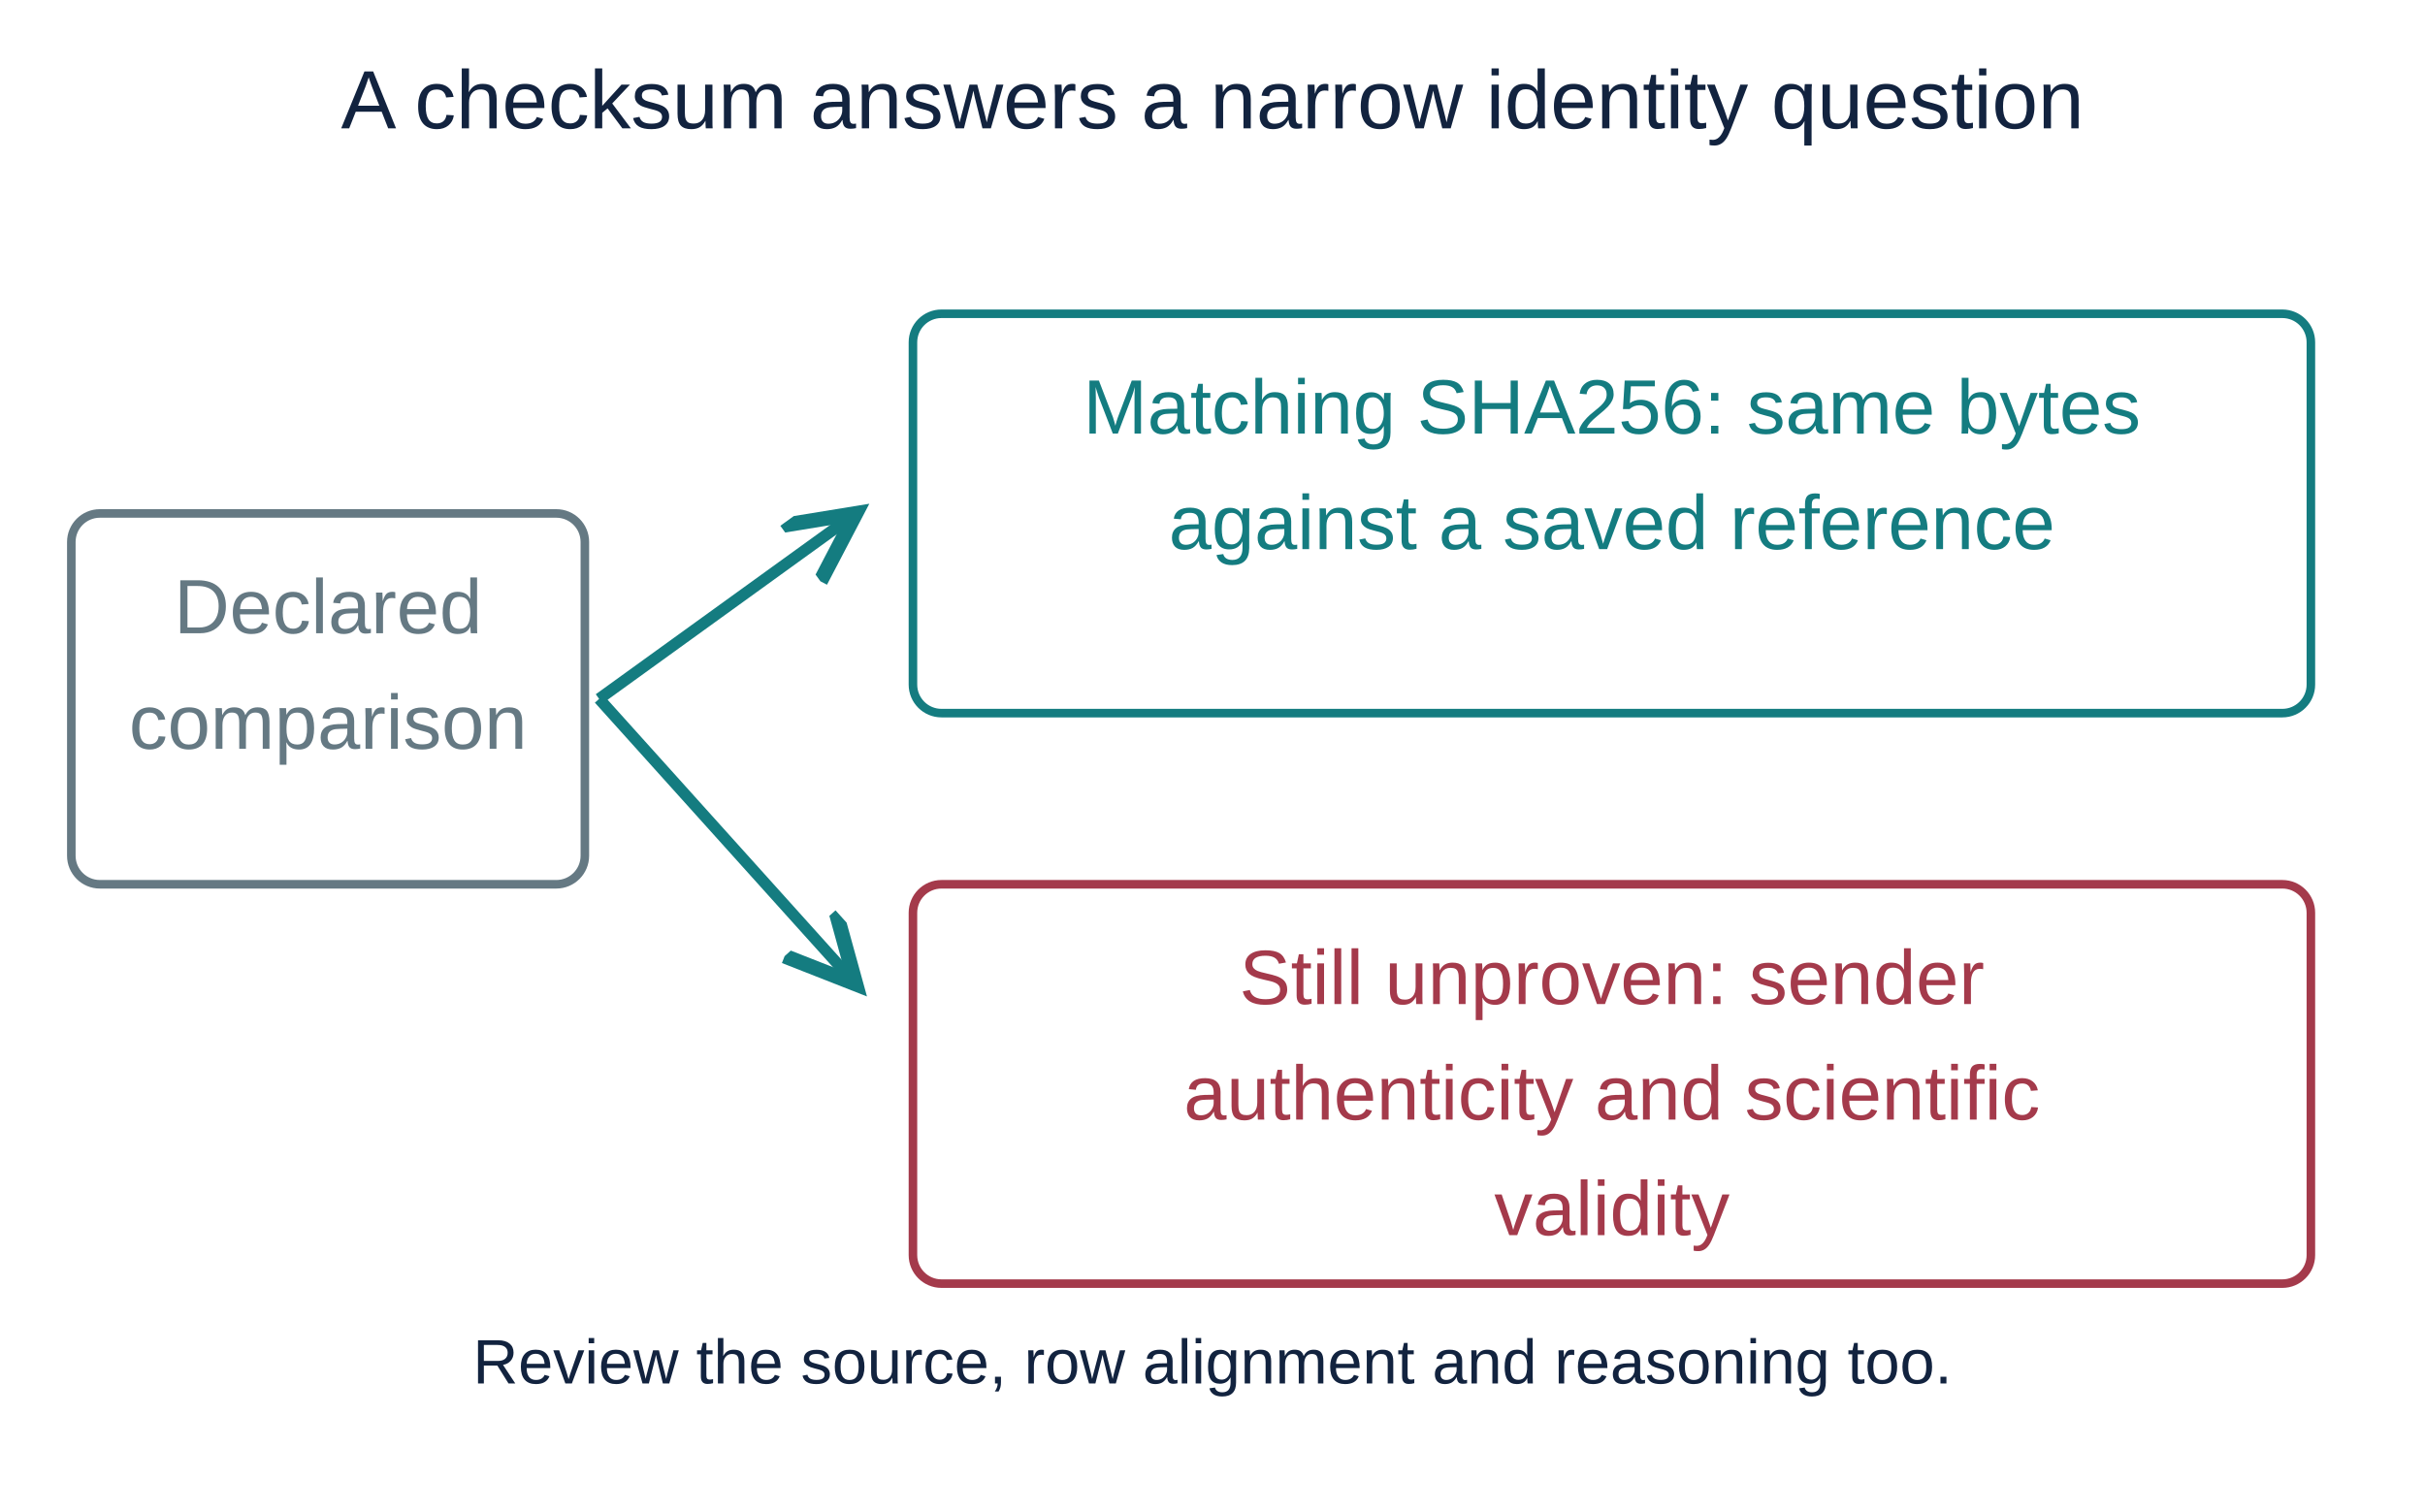
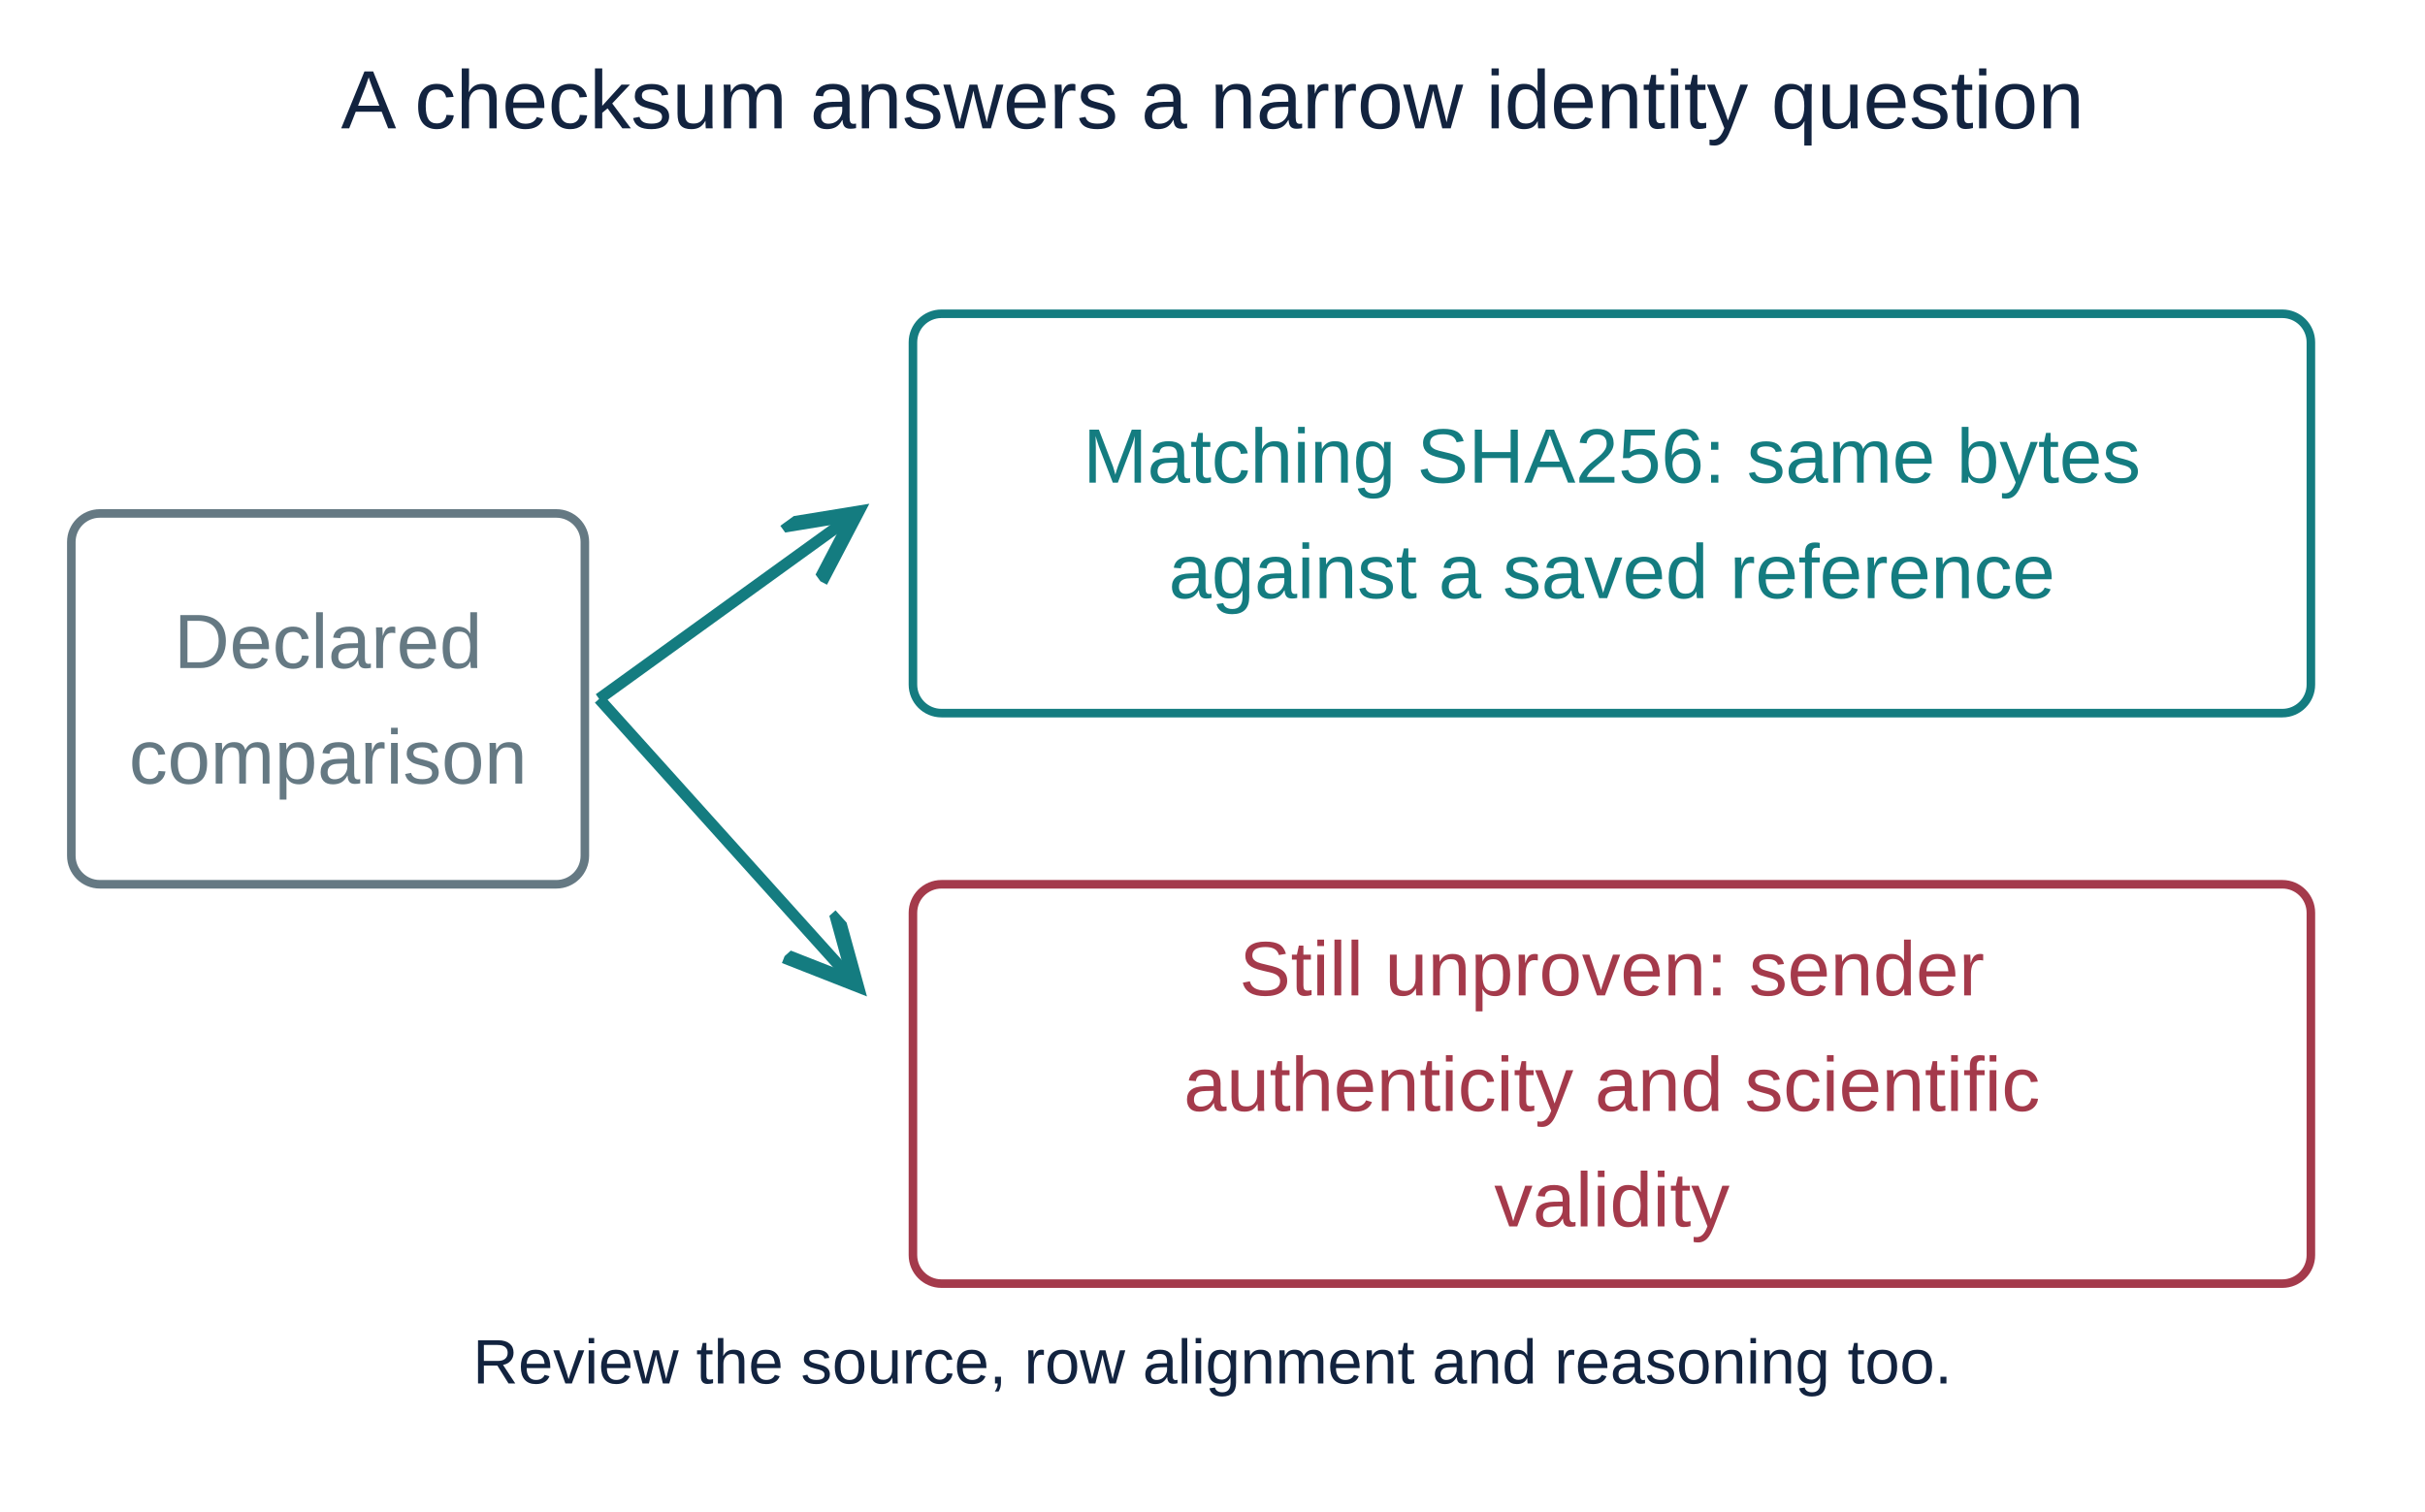
<svg xmlns="http://www.w3.org/2000/svg" viewBox="0 0 850 530" font-family="Arial,sans-serif" role="img" aria-label="A checksum answers a narrow identity question">
  <defs>
    <marker id="a" markerWidth="8" markerHeight="8" refX="6" refY="3" orient="auto">
      <path d="M0 0 L6 3 L0 6" fill="none" stroke="#147c80" stroke-width="1.3" />
    </marker>
  </defs>
  <text x="425" y="45.0" font-size="29" text-anchor="middle" fill="#12233f">A checksum answers a narrow identity question</text>
-   <rect x="25" y="180" width="180" height="130" rx="10" fill="none" stroke="#657983" stroke-width="3" />
-   <text x="115.0" y="222.0" font-size="27" text-anchor="middle" fill="#657983">Declared</text>
-   <text x="115.0" y="262.5" font-size="27" text-anchor="middle" fill="#657983">comparison</text>
+   <g class="node">
+     <rect x="25" y="180" width="180" height="130" rx="10" fill="none" stroke="#657983" stroke-width="3" />
+     <text x="115.0" y="234.2" font-size="27" text-anchor="middle" fill="#657983">Declared</text>
+     <text x="115.0" y="274.7" font-size="27" text-anchor="middle" fill="#657983">comparison</text>
+   </g>
  <path d="M210 245 L300 180" fill="none" stroke="#147c80" stroke-width="4" marker-end="url(#a)" />
  <path d="M210 245 L300 345" fill="none" stroke="#147c80" stroke-width="4" marker-end="url(#a)" />
-   <rect x="320" y="110" width="490" height="140" rx="10" fill="none" stroke="#147c80" stroke-width="3" />
-   <text x="565.0" y="152.0" font-size="27" text-anchor="middle" fill="#147c80">Matching SHA256: same bytes</text>
-   <text x="565.0" y="192.5" font-size="27" text-anchor="middle" fill="#147c80">against a saved reference</text>
-   <rect x="320" y="310" width="490" height="140" rx="10" fill="none" stroke="#a43a4b" stroke-width="3" />
-   <text x="565.0" y="352.0" font-size="27" text-anchor="middle" fill="#a43a4b">Still unproven: sender</text>
-   <text x="565.0" y="392.5" font-size="27" text-anchor="middle" fill="#a43a4b">authenticity and scientific</text>
-   <text x="565.0" y="433.0" font-size="27" text-anchor="middle" fill="#a43a4b">validity</text>
+   <g class="node">
+     <rect x="320" y="110" width="490" height="140" rx="10" fill="none" stroke="#147c80" stroke-width="3" />
+     <text x="565.0" y="169.2" font-size="27" text-anchor="middle" fill="#147c80">Matching SHA256: same bytes</text>
+     <text x="565.0" y="209.7" font-size="27" text-anchor="middle" fill="#147c80">against a saved reference</text>
+   </g>
+   <g class="node">
+     <rect x="320" y="310" width="490" height="140" rx="10" fill="none" stroke="#a43a4b" stroke-width="3" />
+     <text x="565.0" y="348.95" font-size="27" text-anchor="middle" fill="#a43a4b">Still unproven: sender</text>
+     <text x="565.0" y="389.45" font-size="27" text-anchor="middle" fill="#a43a4b">authenticity and scientific</text>
+     <text x="565.0" y="429.95" font-size="27" text-anchor="middle" fill="#a43a4b">validity</text>
+   </g>
  <text x="425" y="485.0" font-size="22" text-anchor="middle" fill="#12233f">Review the source, row alignment and reasoning too.</text>
</svg>
